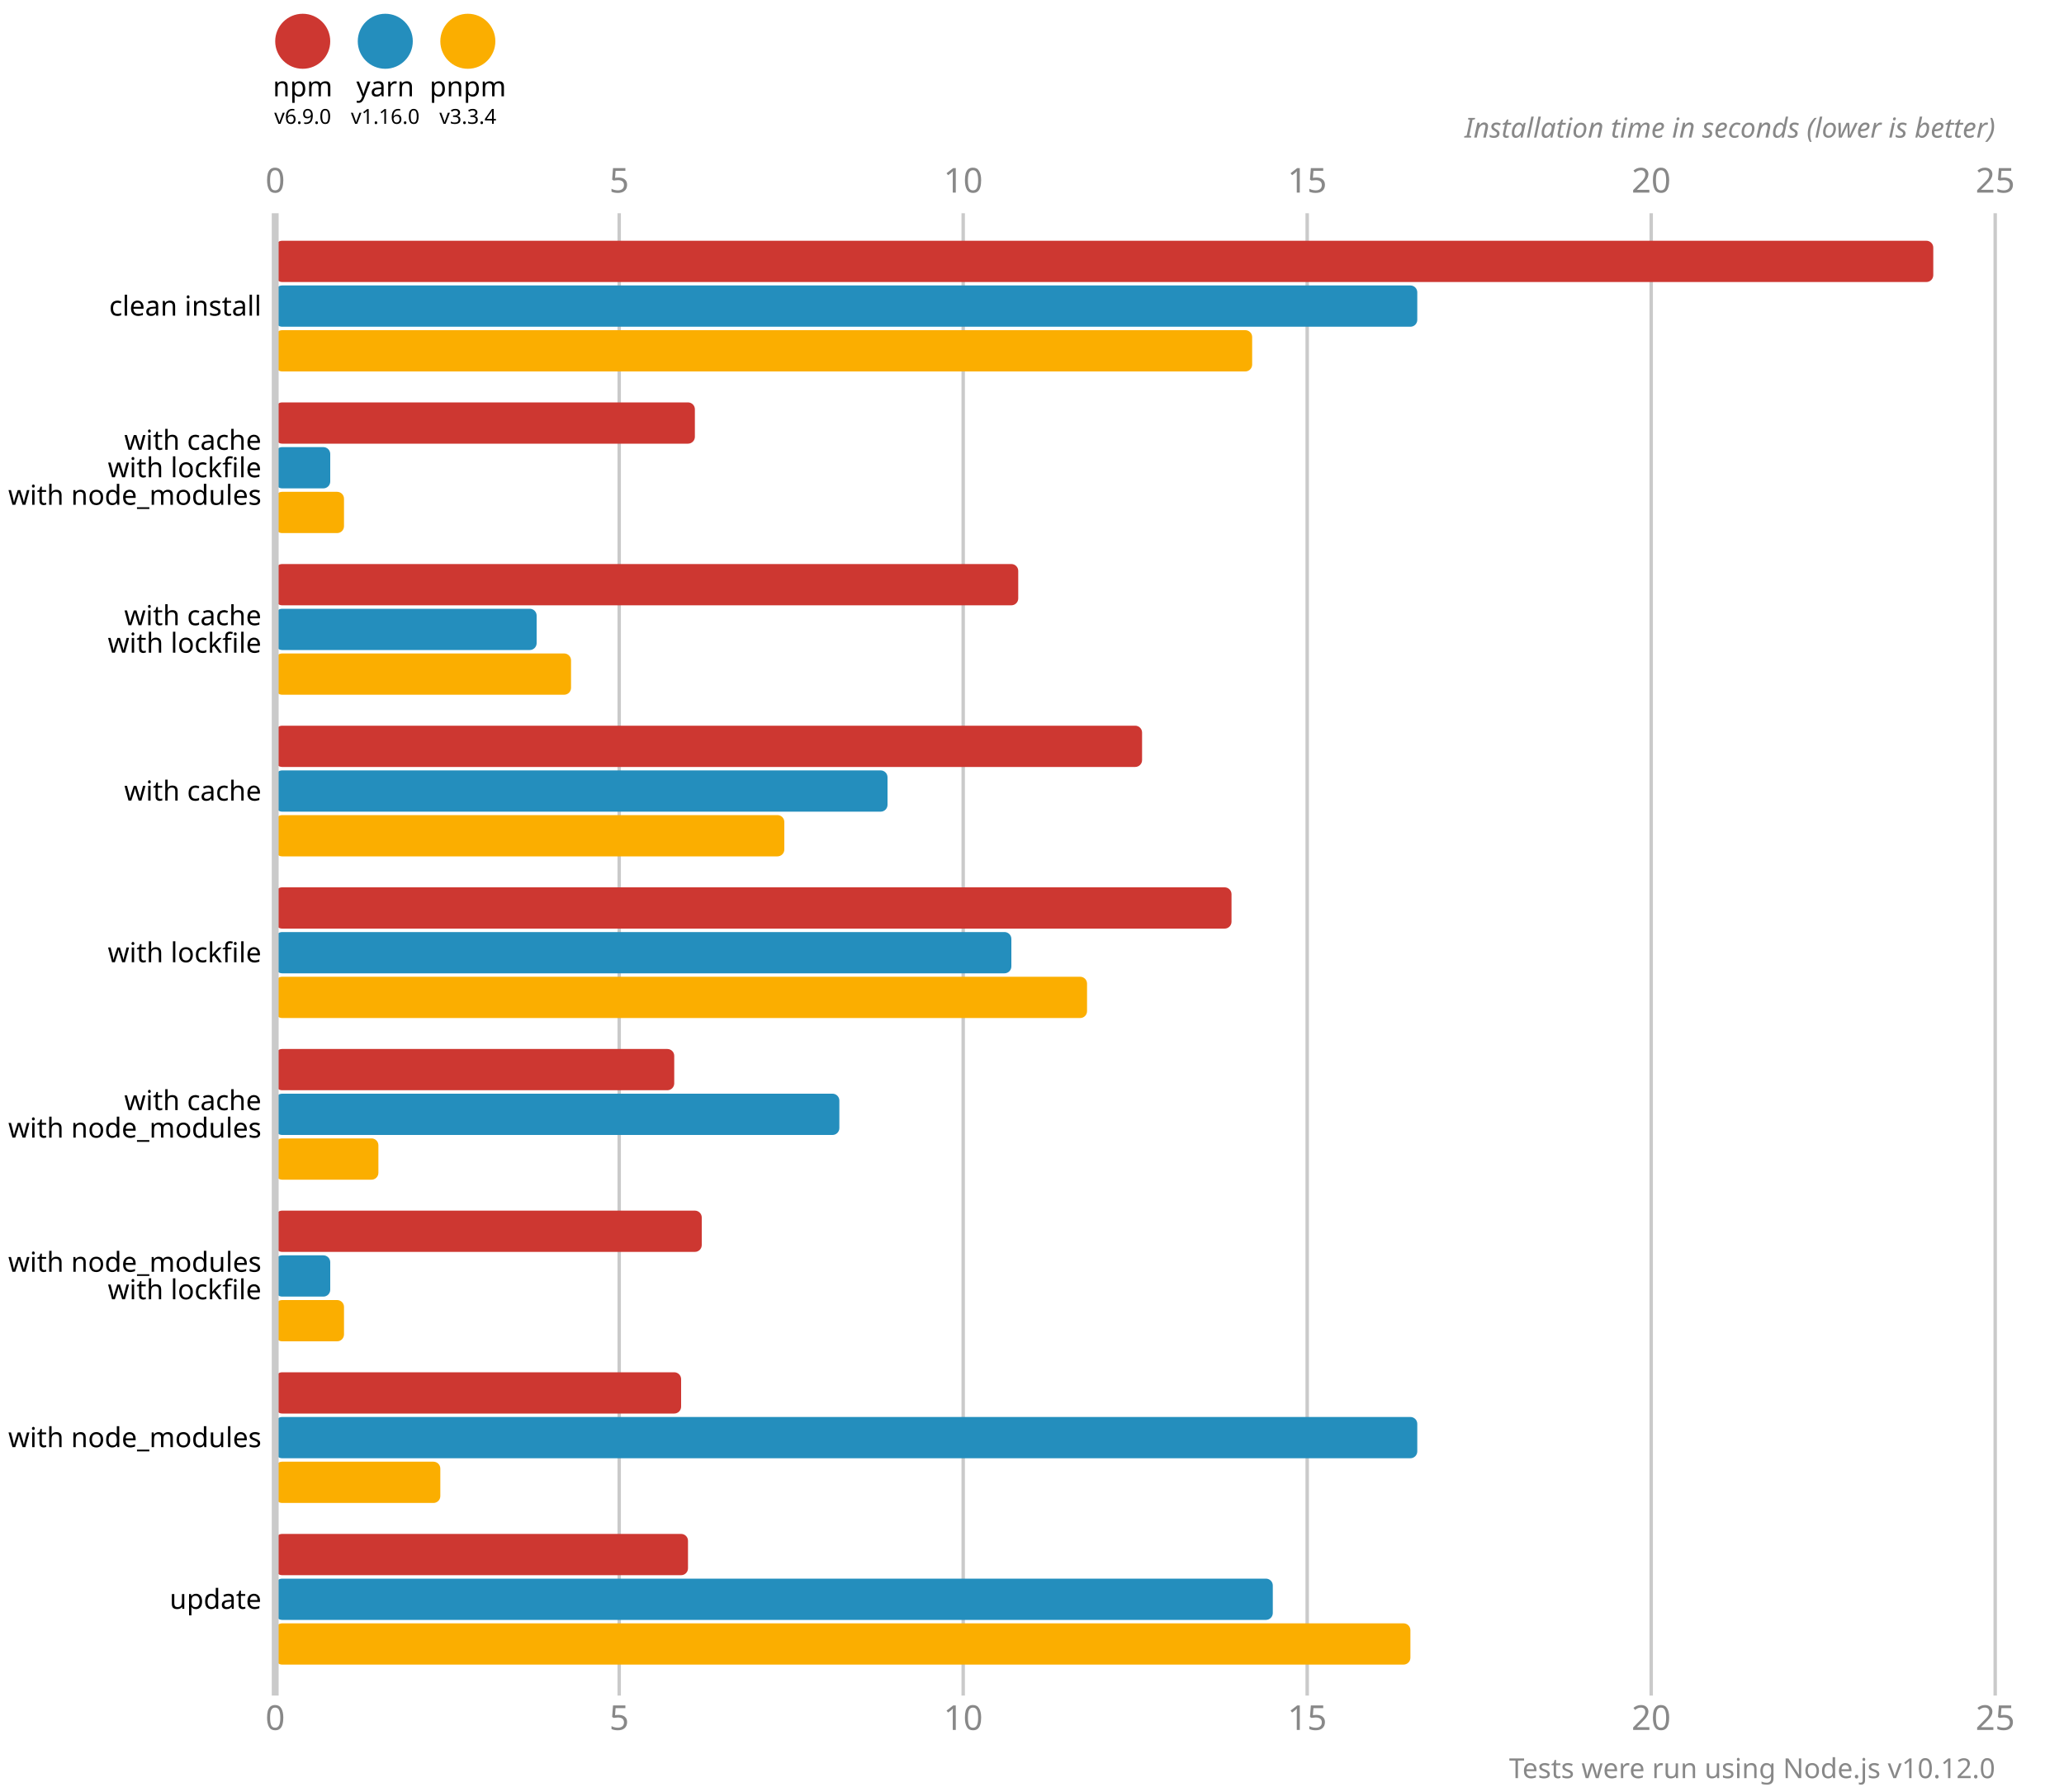
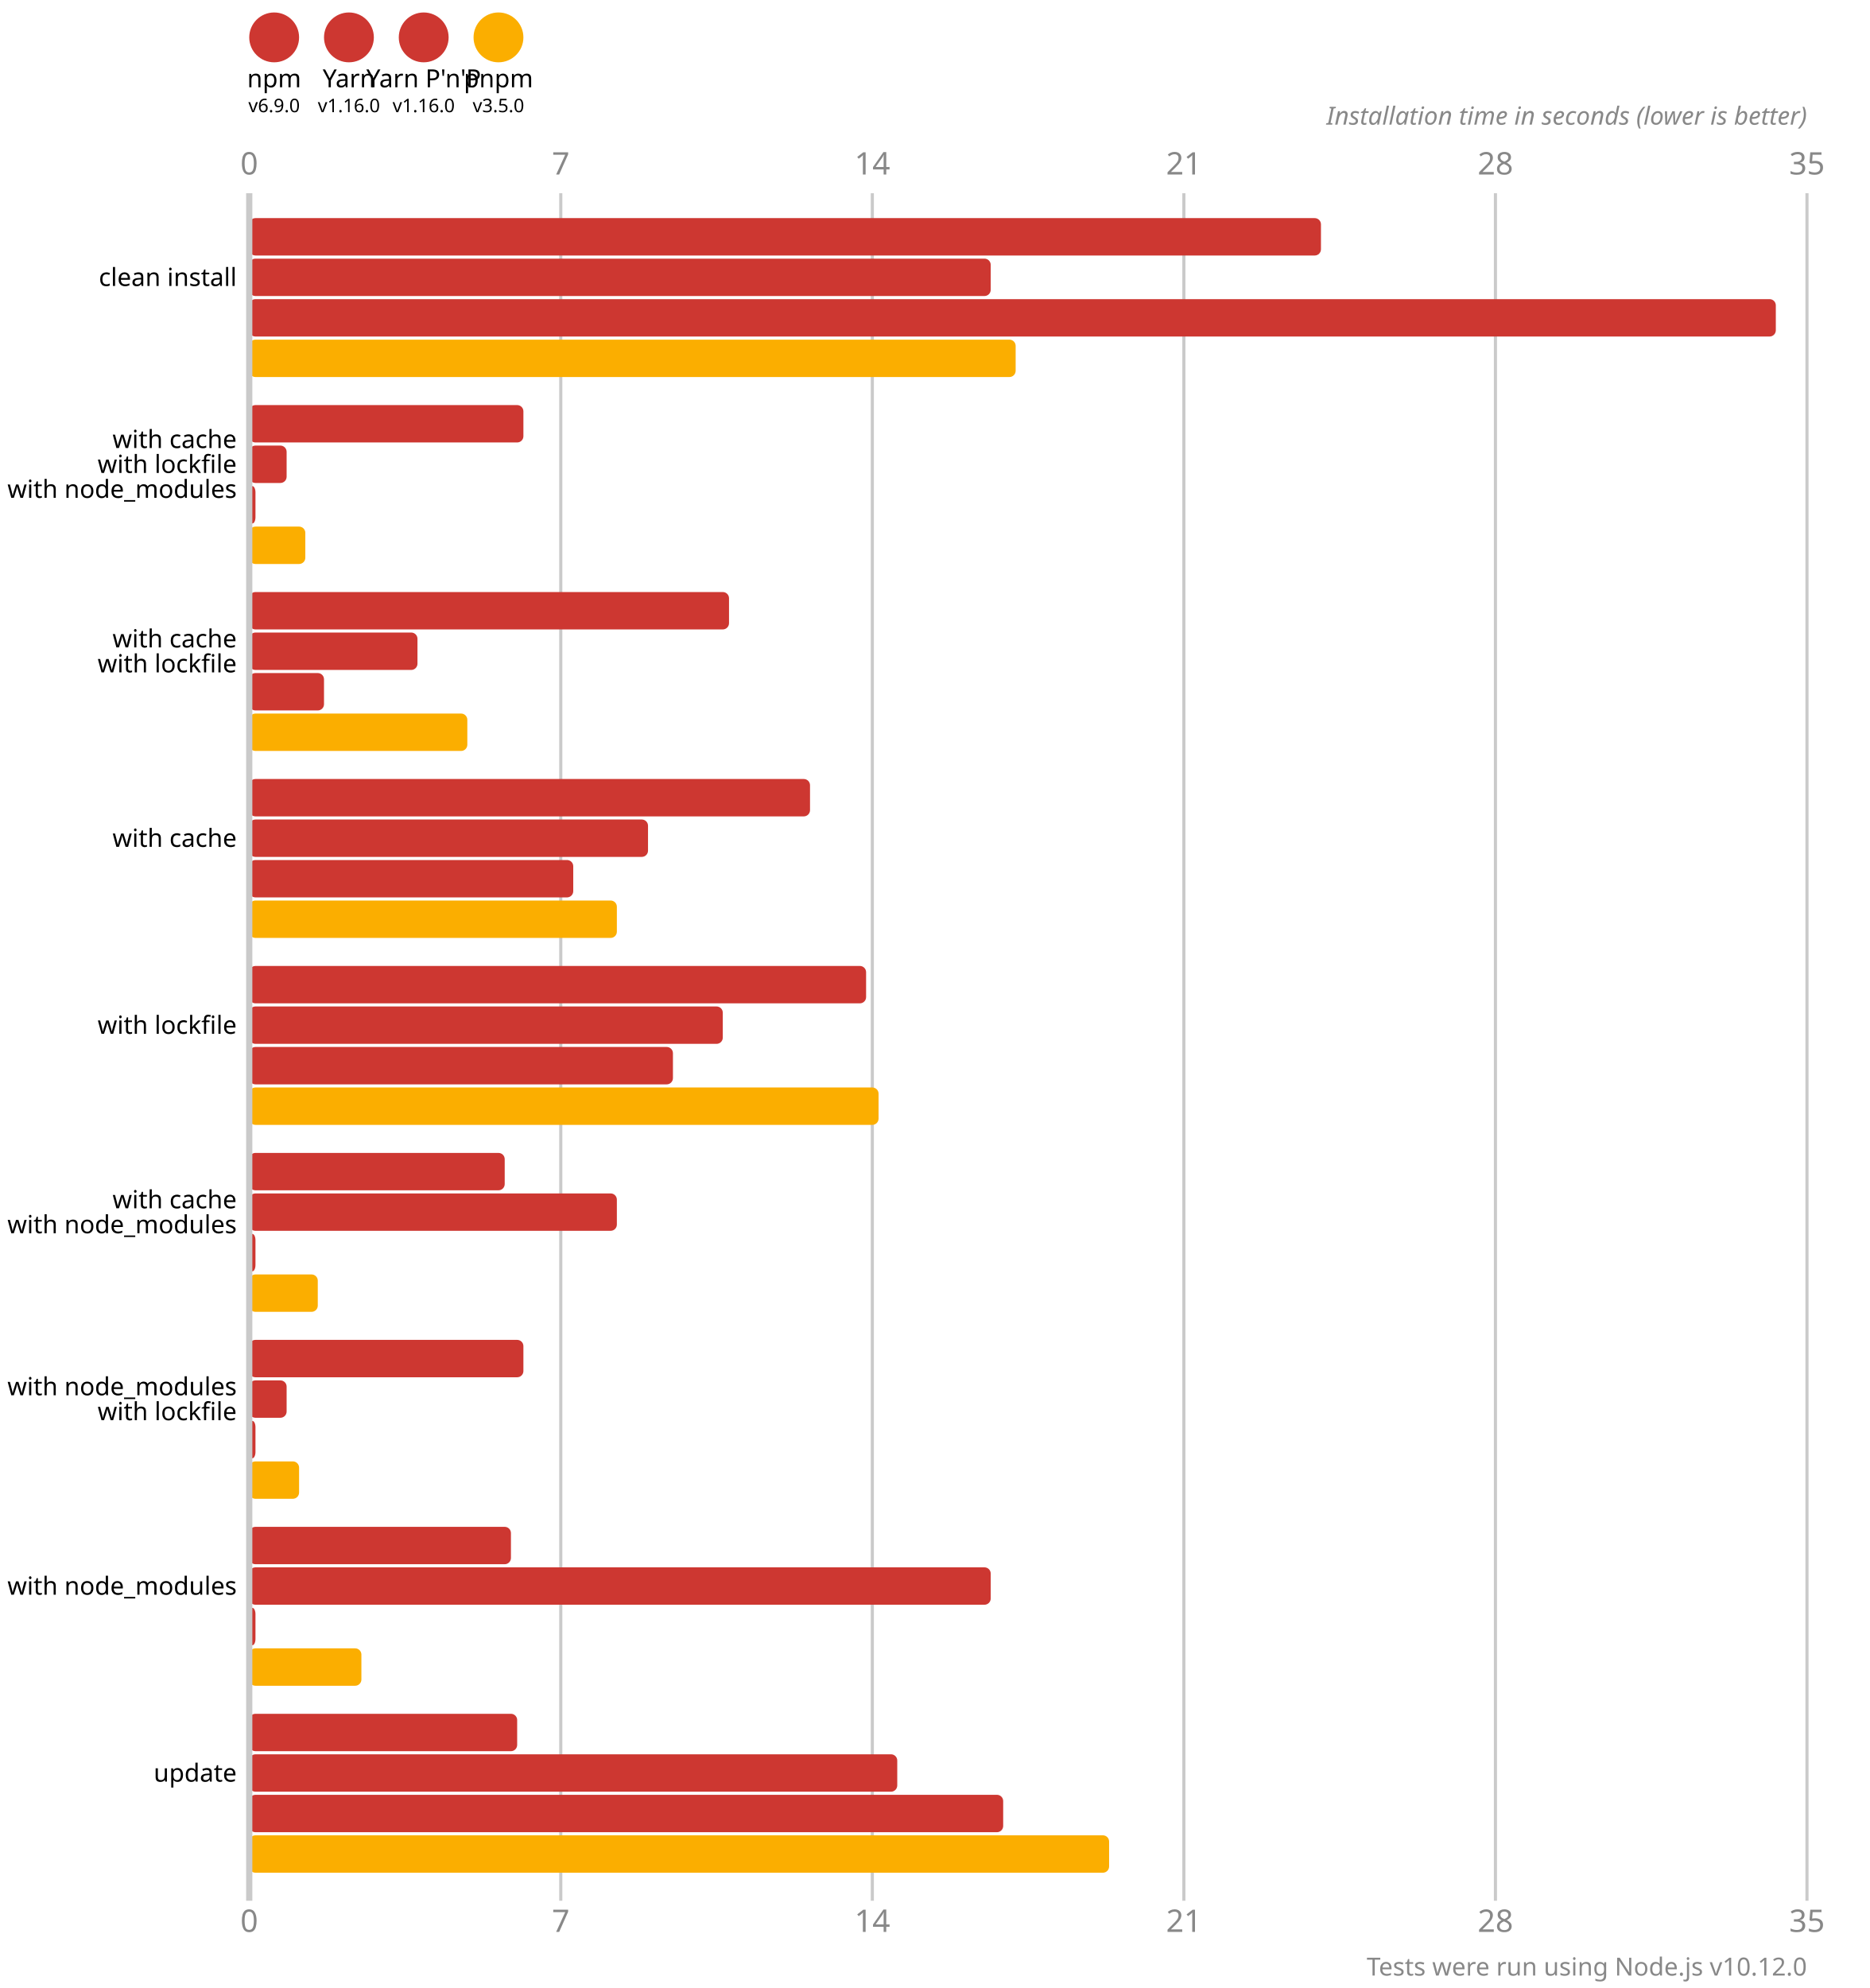
- <svg xmlns="http://www.w3.org/2000/svg" version="1.1" viewBox="0 0 300 260.5">
+ <svg xmlns="http://www.w3.org/2000/svg" version="1.1" viewBox="0 0 300 319">
  <style>
    .font { font-family: sans-serif; }
    .s3 { font-size: 3px; }
    .s4 { font-size: 4px; }
    .s5 { font-size: 5px; }
    .line { stroke: #cacaca; }
    .width { stroke-width: 0.5; }
    .text { fill: #888; }
  </style>
  <circle cx="44" cy="6" r="4" fill="#cd3731" />
  <text x="44" y="14" class="font s4" text-anchor="middle">npm</text>
  <text x="44" y="18" class="font s3" text-anchor="middle">v6.9.0</text>
-   <circle cx="56" cy="6" r="4" fill="#248ebd" />
-   <text x="56" y="14" class="font s4" text-anchor="middle">yarn</text>
+   <circle cx="56" cy="6" r="4" fill="#cd3731" />
+   <text x="56" y="14" class="font s4" text-anchor="middle">Yarn</text>
  <text x="56" y="18" class="font s3" text-anchor="middle">v1.16.0</text>
-   <circle cx="68" cy="6" r="4" fill="#fbae00" />
-   <text x="68" y="14" class="font s4" text-anchor="middle">pnpm</text>
-   <text x="68" y="18" class="font s3" text-anchor="middle">v3.3.4</text>
+   <circle cx="68" cy="6" r="4" fill="#cd3731" />
+   <text x="68" y="14" class="font s4" text-anchor="middle">Yarn P'n'P</text>
+   <text x="68" y="18" class="font s3" text-anchor="middle">v1.16.0</text>
+   <circle cx="80" cy="6" r="4" fill="#fbae00" />
+   <text x="80" y="14" class="font s4" text-anchor="middle">pnpm</text>
+   <text x="80" y="18" class="font s3" text-anchor="middle">v3.5.0</text>
  <text x="40" y="28" class="font s5 text" text-anchor="middle">0</text>
-   <text x="40" y="251.5" class="font s5 text" text-anchor="middle">0</text>
-   <line x1="90" y1="31" x2="90" y2="246.5" class="line width" />
-   <text x="90" y="28" class="font s5 text" text-anchor="middle">5</text>
-   <text x="90" y="251.5" class="font s5 text" text-anchor="middle">5</text>
-   <line x1="140" y1="31" x2="140" y2="246.5" class="line width" />
-   <text x="140" y="28" class="font s5 text" text-anchor="middle">10</text>
-   <text x="140" y="251.5" class="font s5 text" text-anchor="middle">10</text>
-   <line x1="190" y1="31" x2="190" y2="246.5" class="line width" />
-   <text x="190" y="28" class="font s5 text" text-anchor="middle">15</text>
-   <text x="190" y="251.5" class="font s5 text" text-anchor="middle">15</text>
-   <line x1="240" y1="31" x2="240" y2="246.5" class="line width" />
-   <text x="240" y="28" class="font s5 text" text-anchor="middle">20</text>
-   <text x="240" y="251.5" class="font s5 text" text-anchor="middle">20</text>
-   <line x1="290" y1="31" x2="290" y2="246.5" class="line width" />
-   <text x="290" y="28" class="font s5 text" text-anchor="middle">25</text>
-   <text x="290" y="251.5" class="font s5 text" text-anchor="middle">25</text>
+   <text x="40" y="310" class="font s5 text" text-anchor="middle">0</text>
+   <line x1="90" y1="31" x2="90" y2="305" class="line width" />
+   <text x="90" y="28" class="font s5 text" text-anchor="middle">7</text>
+   <text x="90" y="310" class="font s5 text" text-anchor="middle">7</text>
+   <line x1="140" y1="31" x2="140" y2="305" class="line width" />
+   <text x="140" y="28" class="font s5 text" text-anchor="middle">14</text>
+   <text x="140" y="310" class="font s5 text" text-anchor="middle">14</text>
+   <line x1="190" y1="31" x2="190" y2="305" class="line width" />
+   <text x="190" y="28" class="font s5 text" text-anchor="middle">21</text>
+   <text x="190" y="310" class="font s5 text" text-anchor="middle">21</text>
+   <line x1="240" y1="31" x2="240" y2="305" class="line width" />
+   <text x="240" y="28" class="font s5 text" text-anchor="middle">28</text>
+   <text x="240" y="310" class="font s5 text" text-anchor="middle">28</text>
+   <line x1="290" y1="31" x2="290" y2="305" class="line width" />
+   <text x="290" y="28" class="font s5 text" text-anchor="middle">35</text>
+   <text x="290" y="310" class="font s5 text" text-anchor="middle">35</text>
  <text x="290" y="20" class="font s4 text" font-style="italic" text-anchor="end">Installation time in seconds (lower is better)</text>
-   <rect x="40" y="35" width="241" height="6" fill="#cd3731" rx="1" ry="1" />
-   <rect x="40" y="41.5" width="166" height="6" fill="#248ebd" rx="1" ry="1" />
-   <rect x="40" y="48" width="142" height="6" fill="#fbae00" rx="1" ry="1" />
-   <rect x="40" y="58.5" width="61" height="6" fill="#cd3731" rx="1" ry="1" />
-   <rect x="40" y="65" width="8" height="6" fill="#248ebd" rx="1" ry="1" />
-   <rect x="40" y="71.5" width="10" height="6" fill="#fbae00" rx="1" ry="1" />
-   <rect x="40" y="82" width="108" height="6" fill="#cd3731" rx="1" ry="1" />
-   <rect x="40" y="88.5" width="38" height="6" fill="#248ebd" rx="1" ry="1" />
-   <rect x="40" y="95" width="43" height="6" fill="#fbae00" rx="1" ry="1" />
-   <rect x="40" y="105.5" width="126" height="6" fill="#cd3731" rx="1" ry="1" />
-   <rect x="40" y="112" width="89" height="6" fill="#248ebd" rx="1" ry="1" />
-   <rect x="40" y="118.5" width="74" height="6" fill="#fbae00" rx="1" ry="1" />
-   <rect x="40" y="129" width="139" height="6" fill="#cd3731" rx="1" ry="1" />
-   <rect x="40" y="135.5" width="107" height="6" fill="#248ebd" rx="1" ry="1" />
-   <rect x="40" y="142" width="118" height="6" fill="#fbae00" rx="1" ry="1" />
-   <rect x="40" y="152.5" width="58" height="6" fill="#cd3731" rx="1" ry="1" />
-   <rect x="40" y="159" width="82" height="6" fill="#248ebd" rx="1" ry="1" />
-   <rect x="40" y="165.5" width="15" height="6" fill="#fbae00" rx="1" ry="1" />
-   <rect x="40" y="176" width="62" height="6" fill="#cd3731" rx="1" ry="1" />
-   <rect x="40" y="182.5" width="8" height="6" fill="#248ebd" rx="1" ry="1" />
-   <rect x="40" y="189" width="10" height="6" fill="#fbae00" rx="1" ry="1" />
-   <rect x="40" y="199.5" width="59" height="6" fill="#cd3731" rx="1" ry="1" />
-   <rect x="40" y="206" width="166" height="6" fill="#248ebd" rx="1" ry="1" />
-   <rect x="40" y="212.5" width="24" height="6" fill="#fbae00" rx="1" ry="1" />
-   <rect x="40" y="223" width="60" height="6" fill="#cd3731" rx="1" ry="1" />
-   <rect x="40" y="229.5" width="145" height="6" fill="#248ebd" rx="1" ry="1" />
-   <rect x="40" y="236" width="165" height="6" fill="#fbae00" rx="1" ry="1" />
-   <line x1="40" y1="31" x2="40" y2="246.5" class="line" />
+   <rect x="40" y="35" width="172" height="6" fill="#cd3731" rx="1" ry="1" />
+   <rect x="40" y="41.5" width="119" height="6" fill="#cd3731" rx="1" ry="1" />
+   <rect x="40" y="48" width="245" height="6" fill="#cd3731" rx="1" ry="1" />
+   <rect x="40" y="54.5" width="123" height="6" fill="#fbae00" rx="1" ry="1" />
+   <rect x="40" y="65" width="44" height="6" fill="#cd3731" rx="1" ry="1" />
+   <rect x="40" y="71.5" width="6" height="6" fill="#cd3731" rx="1" ry="1" />
+   <rect x="40" y="78" width="1" height="6" fill="#cd3731" rx="1" ry="1" />
+   <rect x="40" y="84.5" width="9" height="6" fill="#fbae00" rx="1" ry="1" />
+   <rect x="40" y="95" width="77" height="6" fill="#cd3731" rx="1" ry="1" />
+   <rect x="40" y="101.5" width="27" height="6" fill="#cd3731" rx="1" ry="1" />
+   <rect x="40" y="108" width="12" height="6" fill="#cd3731" rx="1" ry="1" />
+   <rect x="40" y="114.5" width="35" height="6" fill="#fbae00" rx="1" ry="1" />
+   <rect x="40" y="125" width="90" height="6" fill="#cd3731" rx="1" ry="1" />
+   <rect x="40" y="131.5" width="64" height="6" fill="#cd3731" rx="1" ry="1" />
+   <rect x="40" y="138" width="52" height="6" fill="#cd3731" rx="1" ry="1" />
+   <rect x="40" y="144.5" width="59" height="6" fill="#fbae00" rx="1" ry="1" />
+   <rect x="40" y="155" width="99" height="6" fill="#cd3731" rx="1" ry="1" />
+   <rect x="40" y="161.5" width="76" height="6" fill="#cd3731" rx="1" ry="1" />
+   <rect x="40" y="168" width="68" height="6" fill="#cd3731" rx="1" ry="1" />
+   <rect x="40" y="174.5" width="101" height="6" fill="#fbae00" rx="1" ry="1" />
+   <rect x="40" y="185" width="41" height="6" fill="#cd3731" rx="1" ry="1" />
+   <rect x="40" y="191.5" width="59" height="6" fill="#cd3731" rx="1" ry="1" />
+   <rect x="40" y="198" width="1" height="6" fill="#cd3731" rx="1" ry="1" />
+   <rect x="40" y="204.5" width="11" height="6" fill="#fbae00" rx="1" ry="1" />
+   <rect x="40" y="215" width="44" height="6" fill="#cd3731" rx="1" ry="1" />
+   <rect x="40" y="221.5" width="6" height="6" fill="#cd3731" rx="1" ry="1" />
+   <rect x="40" y="228" width="1" height="6" fill="#cd3731" rx="1" ry="1" />
+   <rect x="40" y="234.5" width="8" height="6" fill="#fbae00" rx="1" ry="1" />
+   <rect x="40" y="245" width="42" height="6" fill="#cd3731" rx="1" ry="1" />
+   <rect x="40" y="251.5" width="119" height="6" fill="#cd3731" rx="1" ry="1" />
+   <rect x="40" y="258" width="1" height="6" fill="#cd3731" rx="1" ry="1" />
+   <rect x="40" y="264.5" width="18" height="6" fill="#fbae00" rx="1" ry="1" />
+   <rect x="40" y="275" width="43" height="6" fill="#cd3731" rx="1" ry="1" />
+   <rect x="40" y="281.5" width="104" height="6" fill="#cd3731" rx="1" ry="1" />
+   <rect x="40" y="288" width="121" height="6" fill="#cd3731" rx="1" ry="1" />
+   <rect x="40" y="294.5" width="138" height="6" fill="#fbae00" rx="1" ry="1" />
+   <line x1="40" y1="31" x2="40" y2="305" class="line" />
  <text x="38" y="44.5" class="font s4" dominant-baseline="middle" text-anchor="end">clean install</text>
-   <text x="38" y="64" class="font s4" dominant-baseline="middle" text-anchor="end">with cache</text>
-   <text x="38" y="68" class="font s4" dominant-baseline="middle" text-anchor="end">with lockfile</text>
-   <text x="38" y="72" class="font s4" dominant-baseline="middle" text-anchor="end">with node_modules</text>
-   <text x="38" y="89.5" class="font s4" dominant-baseline="middle" text-anchor="end">with cache</text>
-   <text x="38" y="93.5" class="font s4" dominant-baseline="middle" text-anchor="end">with lockfile</text>
-   <text x="38" y="115" class="font s4" dominant-baseline="middle" text-anchor="end">with cache</text>
-   <text x="38" y="138.5" class="font s4" dominant-baseline="middle" text-anchor="end">with lockfile</text>
-   <text x="38" y="160" class="font s4" dominant-baseline="middle" text-anchor="end">with cache</text>
-   <text x="38" y="164" class="font s4" dominant-baseline="middle" text-anchor="end">with node_modules</text>
-   <text x="38" y="183.5" class="font s4" dominant-baseline="middle" text-anchor="end">with node_modules</text>
-   <text x="38" y="187.5" class="font s4" dominant-baseline="middle" text-anchor="end">with lockfile</text>
-   <text x="38" y="209" class="font s4" dominant-baseline="middle" text-anchor="end">with node_modules</text>
-   <text x="38" y="232.5" class="font s4" dominant-baseline="middle" text-anchor="end">update</text>
-   <text x="290" y="258.5" class="font s4 text" text-anchor="end">Tests were run using Node.js v10.12.0</text>
+   <text x="38" y="70.5" class="font s4" dominant-baseline="middle" text-anchor="end">with cache</text>
+   <text x="38" y="74.5" class="font s4" dominant-baseline="middle" text-anchor="end">with lockfile</text>
+   <text x="38" y="78.5" class="font s4" dominant-baseline="middle" text-anchor="end">with node_modules</text>
+   <text x="38" y="102.5" class="font s4" dominant-baseline="middle" text-anchor="end">with cache</text>
+   <text x="38" y="106.5" class="font s4" dominant-baseline="middle" text-anchor="end">with lockfile</text>
+   <text x="38" y="134.5" class="font s4" dominant-baseline="middle" text-anchor="end">with cache</text>
+   <text x="38" y="164.5" class="font s4" dominant-baseline="middle" text-anchor="end">with lockfile</text>
+   <text x="38" y="192.5" class="font s4" dominant-baseline="middle" text-anchor="end">with cache</text>
+   <text x="38" y="196.5" class="font s4" dominant-baseline="middle" text-anchor="end">with node_modules</text>
+   <text x="38" y="222.5" class="font s4" dominant-baseline="middle" text-anchor="end">with node_modules</text>
+   <text x="38" y="226.5" class="font s4" dominant-baseline="middle" text-anchor="end">with lockfile</text>
+   <text x="38" y="254.5" class="font s4" dominant-baseline="middle" text-anchor="end">with node_modules</text>
+   <text x="38" y="284.5" class="font s4" dominant-baseline="middle" text-anchor="end">update</text>
+   <text x="290" y="317" class="font s4 text" text-anchor="end">Tests were run using Node.js v10.12.0</text>
</svg>
